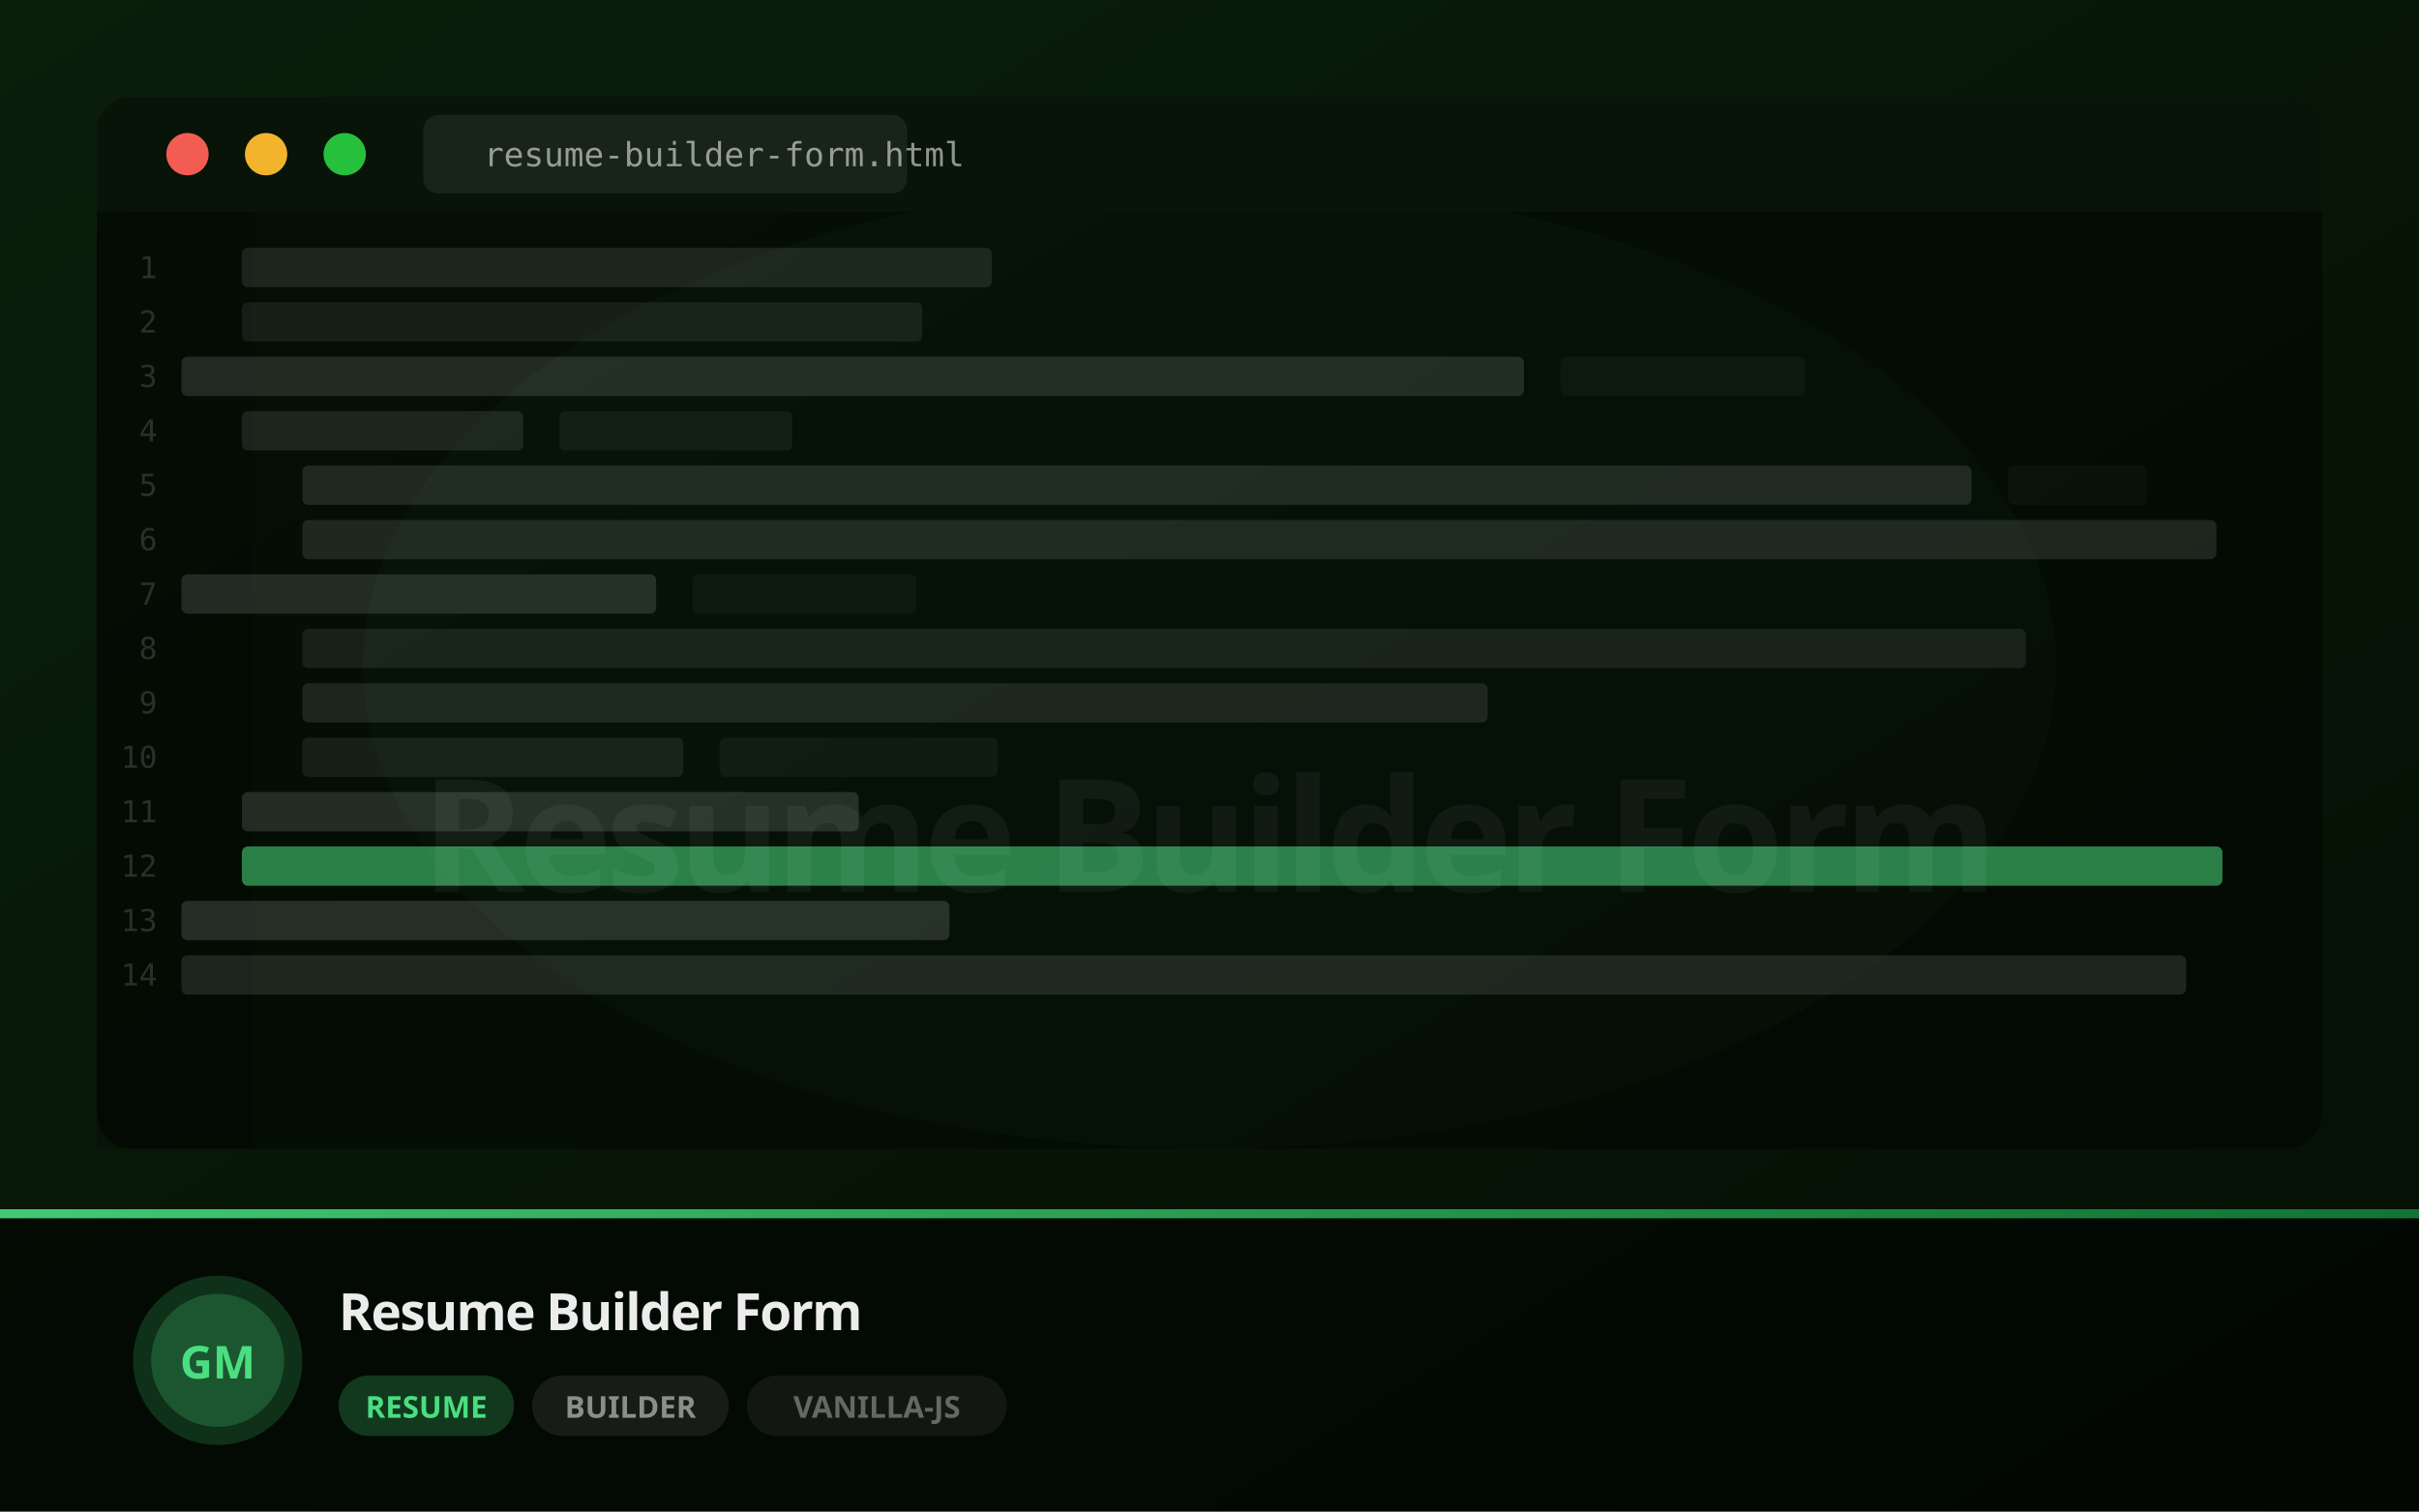
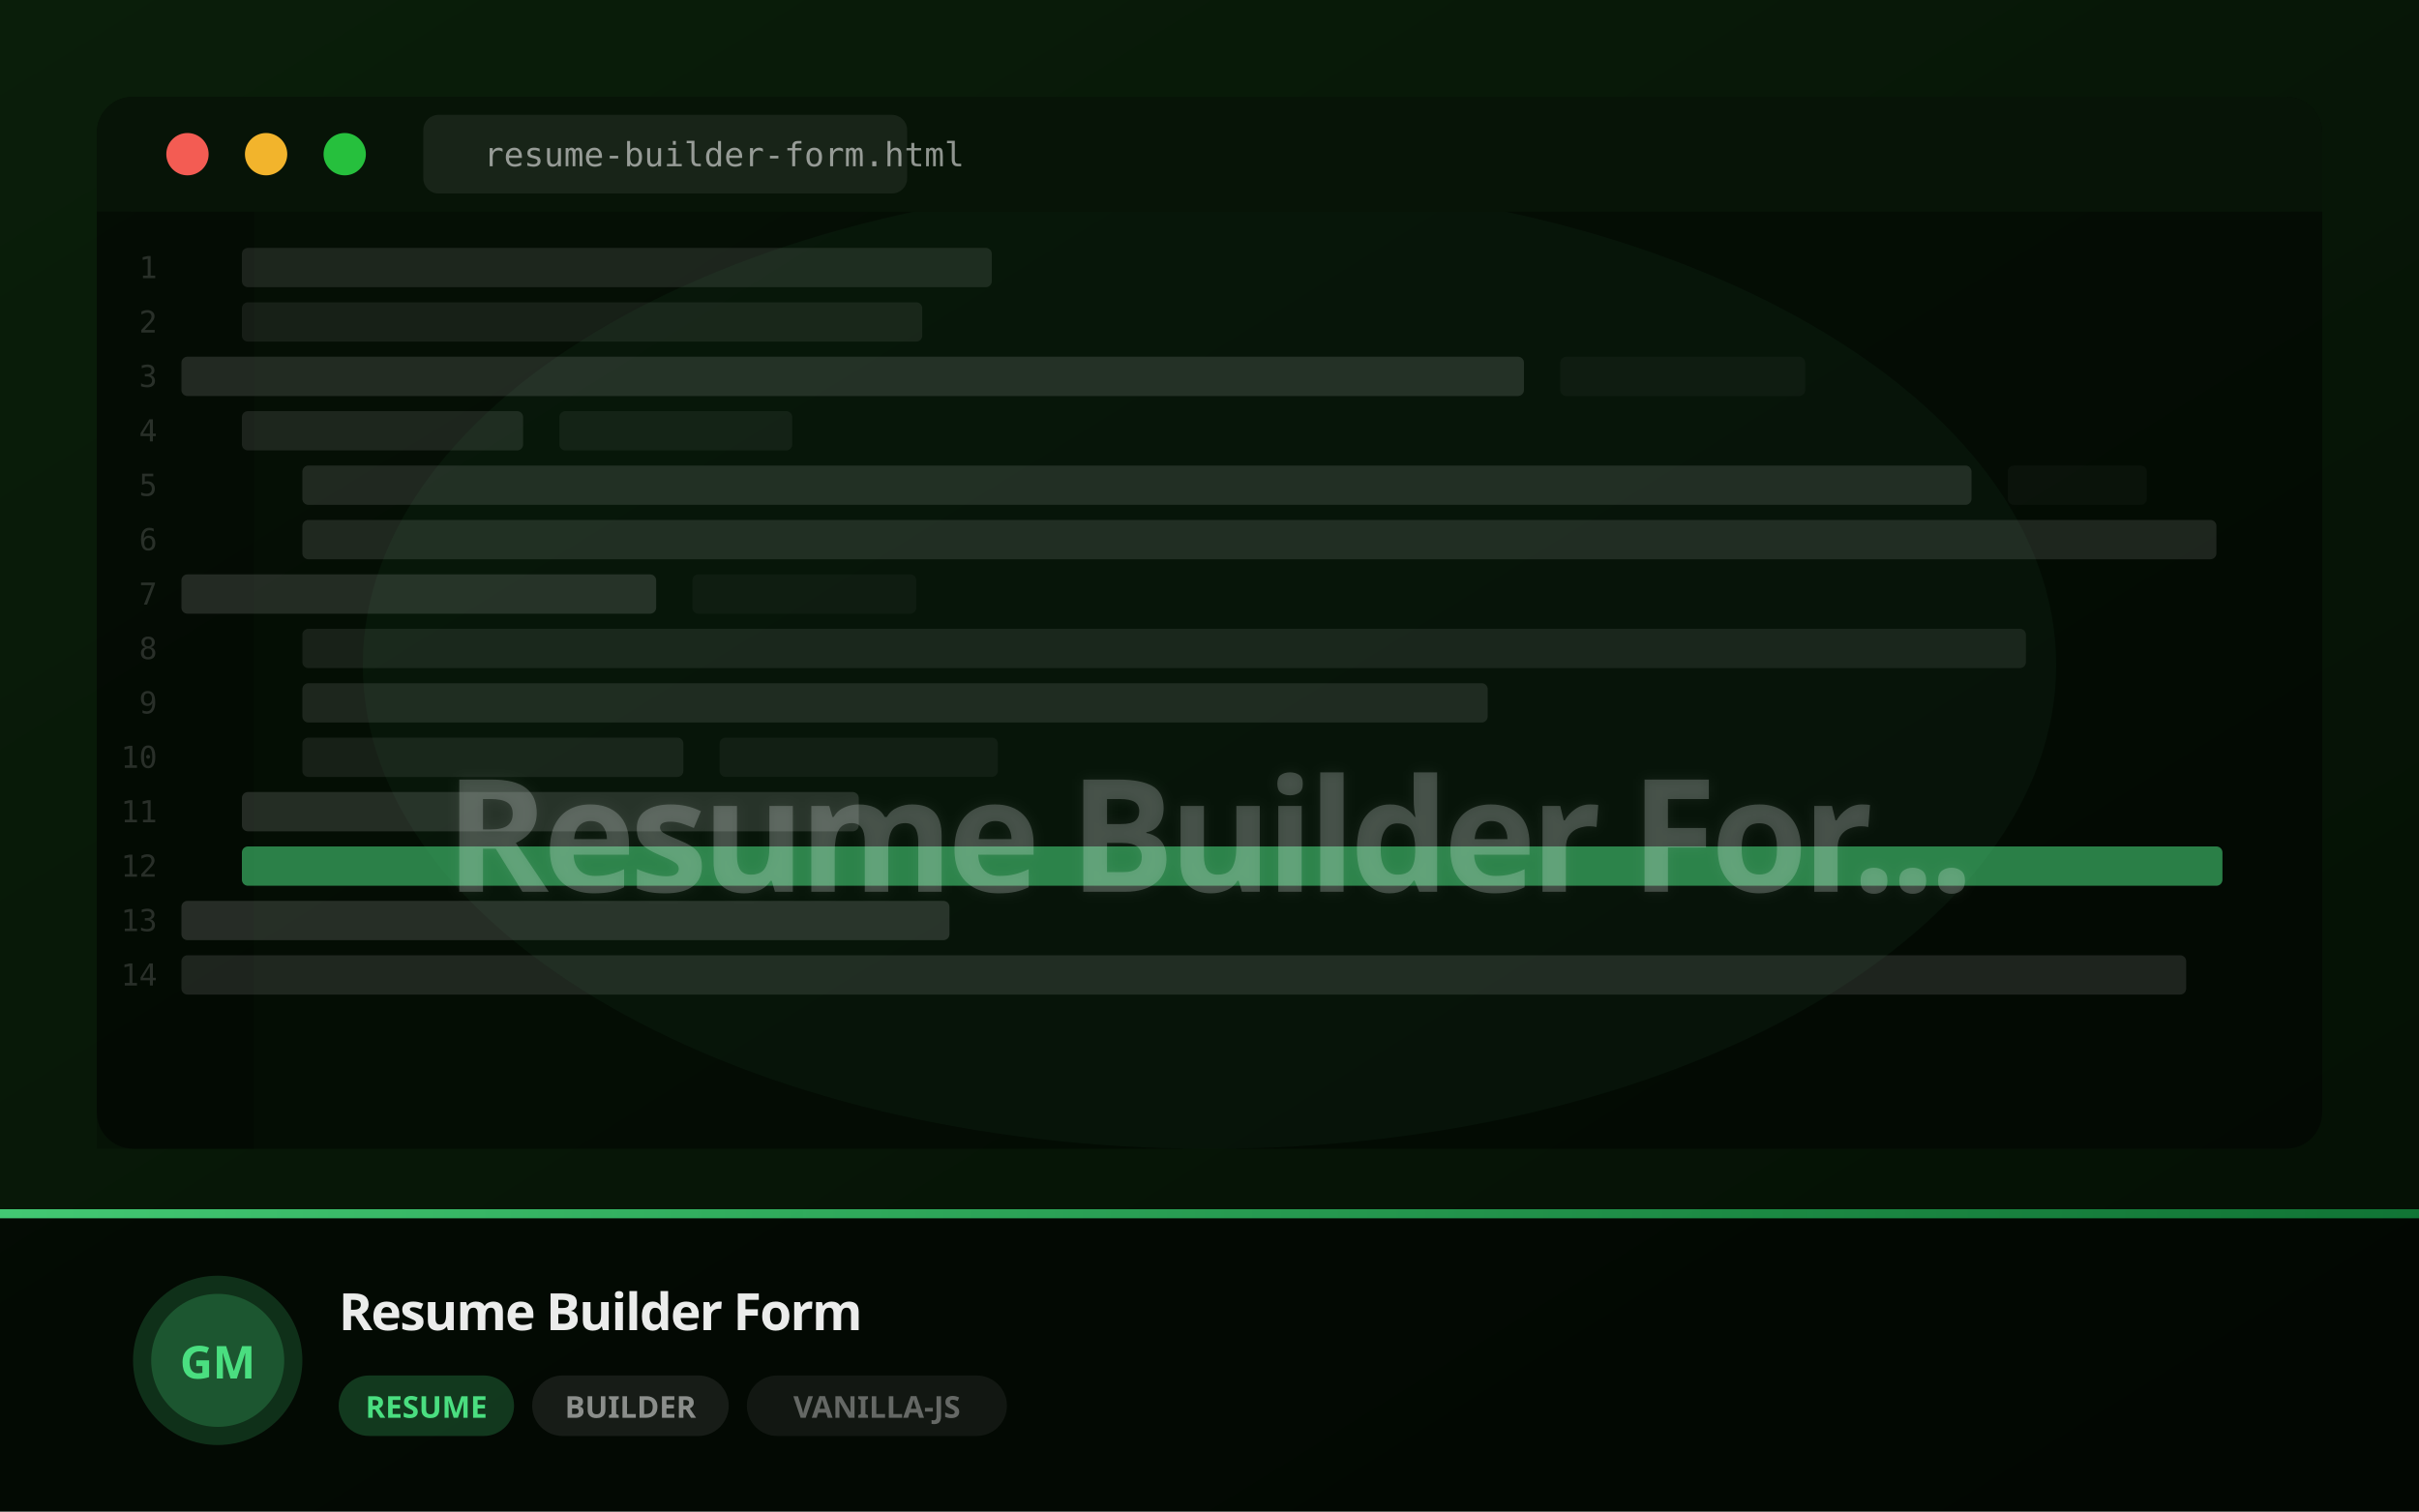
<svg xmlns="http://www.w3.org/2000/svg" width="800" height="500" viewBox="0 0 800 500">
  <defs>
    <linearGradient id="g" x1="0%" y1="0%" x2="100%" y2="100%">
      <stop offset="0%" stop-color="#0a1e0a" />
      <stop offset="100%" stop-color="#040f04" />
    </linearGradient>
    <linearGradient id="bar" x1="0%" y1="0%" x2="100%" y2="0%">
      <stop offset="0%" stop-color="#4ade80" stop-opacity="0.9" />
      <stop offset="100%" stop-color="#16a34a" stop-opacity="0.7" />
    </linearGradient>
    <clipPath id="clip">
      <rect width="800" height="500" rx="0" />
    </clipPath>
+     <filter id="softText">
+       <feGaussianBlur stdDeviation="2" />
+     </filter>
  </defs>
  <rect width="800" height="500" fill="url(#g)" clip-path="url(#clip)" />
-   <ellipse cx="400" cy="220" rx="280" ry="160" fill="#4ade80" opacity="0.04" />
+   <ellipse cx="400" cy="220" rx="280" ry="160" fill="#4ade80" opacity="0.08" />
  <rect x="32" y="32" width="736" height="348" rx="12" fill="rgba(0,0,0,0.45)" />
  <rect x="32" y="32" width="736" height="38" rx="12" fill="#071407" />
  <rect x="32" y="56" width="736" height="14" fill="#071407" />
  <circle cx="62" cy="51" r="7" fill="#ff5f57" opacity="0.95" />
  <circle cx="88" cy="51" r="7" fill="#febc2e" opacity="0.95" />
  <circle cx="114" cy="51" r="7" fill="#28c840" opacity="0.95" />
  <rect x="140" y="38" width="160" height="26" rx="5" fill="rgba(255,255,255,0.07)" />
  <text x="160" y="55" fill="rgba(255,255,255,0.55)" font-size="11" font-family="monospace">resume-builder-form.html</text>
  <rect x="32" y="70" width="52" height="310" fill="rgba(0,0,0,0.2)" />
  <text x="52" y="92" text-anchor="end" fill="rgba(255,255,255,0.15)" font-size="10" font-family="monospace">1</text>
  <rect x="80" y="82" width="248" height="13" rx="2" fill="rgba(255,255,255,0.095)" opacity="1" />
  <text x="52" y="110" text-anchor="end" fill="rgba(255,255,255,0.15)" font-size="10" font-family="monospace">2</text>
  <rect x="80" y="100" width="225" height="13" rx="2" fill="rgba(255,255,255,0.073)" opacity="1" />
  <text x="52" y="128" text-anchor="end" fill="rgba(255,255,255,0.15)" font-size="10" font-family="monospace">3</text>
  <rect x="60" y="118" width="444" height="13" rx="2" fill="rgba(255,255,255,0.119)" opacity="1" />
  <rect x="516" y="118" width="81" height="13" rx="2" fill="rgba(255,255,255,0.051)" opacity="0.6" />
  <text x="52" y="146" text-anchor="end" fill="rgba(255,255,255,0.15)" font-size="10" font-family="monospace">4</text>
  <rect x="80" y="136" width="93" height="13" rx="2" fill="rgba(255,255,255,0.096)" opacity="1" />
  <rect x="185" y="136" width="77" height="13" rx="2" fill="rgba(255,255,255,0.089)" opacity="0.6" />
  <text x="52" y="164" text-anchor="end" fill="rgba(255,255,255,0.15)" font-size="10" font-family="monospace">5</text>
  <rect x="100" y="154" width="552" height="13" rx="2" fill="rgba(255,255,255,0.11)" opacity="1" />
  <rect x="664" y="154" width="46" height="13" rx="2" fill="rgba(255,255,255,0.043)" opacity="0.6" />
  <text x="52" y="182" text-anchor="end" fill="rgba(255,255,255,0.15)" font-size="10" font-family="monospace">6</text>
  <rect x="100" y="172" width="633" height="13" rx="2" fill="rgba(255,255,255,0.107)" opacity="1" />
  <text x="52" y="200" text-anchor="end" fill="rgba(255,255,255,0.15)" font-size="10" font-family="monospace">7</text>
  <rect x="60" y="190" width="157" height="13" rx="2" fill="rgba(255,255,255,0.128)" opacity="1" />
  <rect x="229" y="190" width="74" height="13" rx="2" fill="rgba(255,255,255,0.056)" opacity="0.6" />
  <text x="52" y="218" text-anchor="end" fill="rgba(255,255,255,0.15)" font-size="10" font-family="monospace">8</text>
  <rect x="100" y="208" width="570" height="13" rx="2" fill="rgba(255,255,255,0.081)" opacity="1" />
  <text x="52" y="236" text-anchor="end" fill="rgba(255,255,255,0.15)" font-size="10" font-family="monospace">9</text>
  <rect x="100" y="226" width="392" height="13" rx="2" fill="rgba(255,255,255,0.099)" opacity="1" />
  <text x="52" y="254" text-anchor="end" fill="rgba(255,255,255,0.15)" font-size="10" font-family="monospace">10</text>
  <rect x="100" y="244" width="126" height="13" rx="2" fill="rgba(255,255,255,0.076)" opacity="1" />
  <rect x="238" y="244" width="92" height="13" rx="2" fill="rgba(255,255,255,0.071)" opacity="0.6" />
  <text x="52" y="272" text-anchor="end" fill="rgba(255,255,255,0.15)" font-size="10" font-family="monospace">11</text>
  <rect x="80" y="262" width="204" height="13" rx="2" fill="rgba(255,255,255,0.131)" opacity="1" />
  <text x="52" y="290" text-anchor="end" fill="rgba(255,255,255,0.15)" font-size="10" font-family="monospace">12</text>
  <rect x="80" y="280" width="655" height="13" rx="2" fill="#4ade80" opacity="0.55" />
  <text x="52" y="308" text-anchor="end" fill="rgba(255,255,255,0.15)" font-size="10" font-family="monospace">13</text>
  <rect x="60" y="298" width="254" height="13" rx="2" fill="rgba(255,255,255,0.14)" opacity="1" />
  <text x="52" y="326" text-anchor="end" fill="rgba(255,255,255,0.15)" font-size="10" font-family="monospace">14</text>
  <rect x="60" y="316" width="663" height="13" rx="2" fill="rgba(255,255,255,0.109)" opacity="1" />
-   <text x="400" y="295" text-anchor="middle" fill="rgba(255,255,255,0.05)" font-size="52" font-weight="900" font-family="system-ui,sans-serif" letter-spacing="-2">Resume Builder Form</text>
+   <text x="400" y="295" text-anchor="middle" fill="rgba(248,250,252,0.22)" font-size="52" font-weight="900" font-family="system-ui,sans-serif" letter-spacing="-2">
+     Resume Builder For...
+   </text>
+   <text x="400" y="295" text-anchor="middle" fill="rgba(255,255,255,0.06)" font-size="52" font-weight="900" font-family="system-ui,sans-serif" letter-spacing="-2" filter="url(#softText)">
+     Resume Builder For...
+   </text>
  <rect x="0" y="400" width="800" height="100" fill="rgba(0,0,0,0.55)" />
  <rect x="0" y="400" width="800" height="3" fill="url(#bar)" />
  <circle cx="72" cy="450" r="28" fill="#4ade80" opacity="0.18" />
  <circle cx="72" cy="450" r="22" fill="#4ade80" opacity="0.22" />
  <text x="72" y="456" text-anchor="middle" fill="#4ade80" font-size="15" font-weight="800" font-family="system-ui,sans-serif">GM</text>
  <text x="112" y="440" fill="rgba(255,255,255,0.92)" font-size="17" font-weight="800" font-family="system-ui,sans-serif" letter-spacing="-0.5">Resume Builder Form</text>
  <rect x="112" y="455" width="58" height="20" rx="10" fill="#4ade80" opacity="0.22" />
  <text x="141" y="469" text-anchor="middle" fill="#4ade80" font-size="10" font-weight="700" font-family="system-ui,sans-serif">RESUME</text>
  <rect x="176" y="455" width="65" height="20" rx="10" fill="rgba(255,255,255,0.08)" />
  <text x="208.5" y="469" text-anchor="middle" fill="rgba(255,255,255,0.5)" font-size="10" font-weight="600" font-family="system-ui,sans-serif">BUILDER</text>
  <rect x="247" y="455" width="86" height="20" rx="10" fill="rgba(255,255,255,0.06)" />
  <text x="290" y="469" text-anchor="middle" fill="rgba(255,255,255,0.35)" font-size="10" font-weight="600" font-family="system-ui,sans-serif">VANILLA-JS</text>
</svg>
